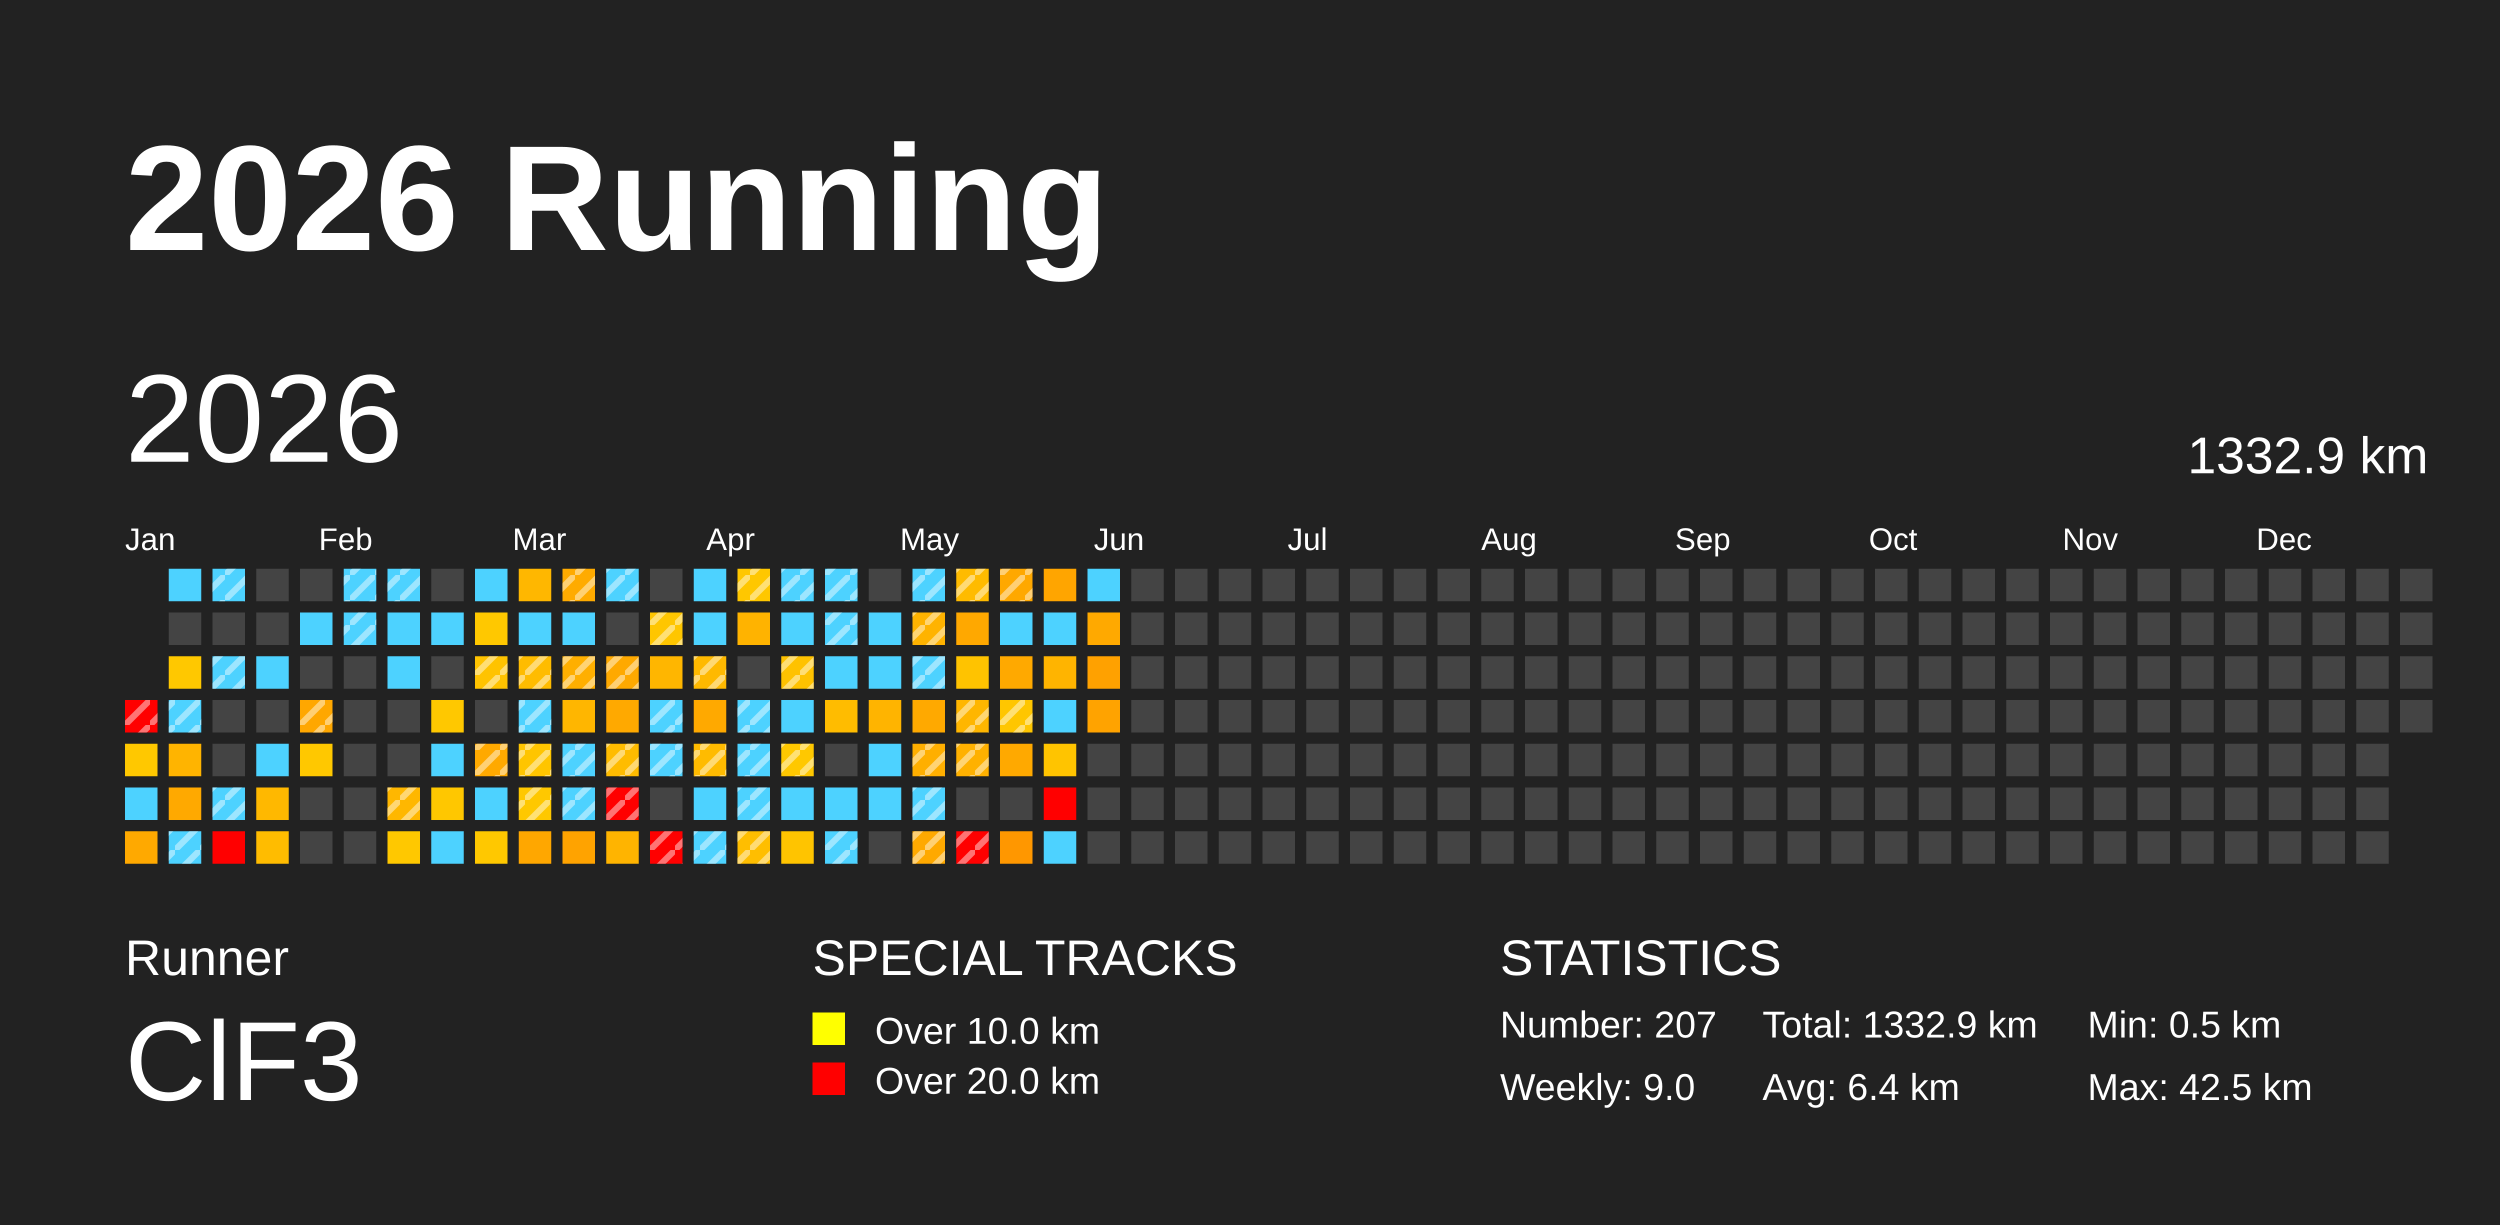
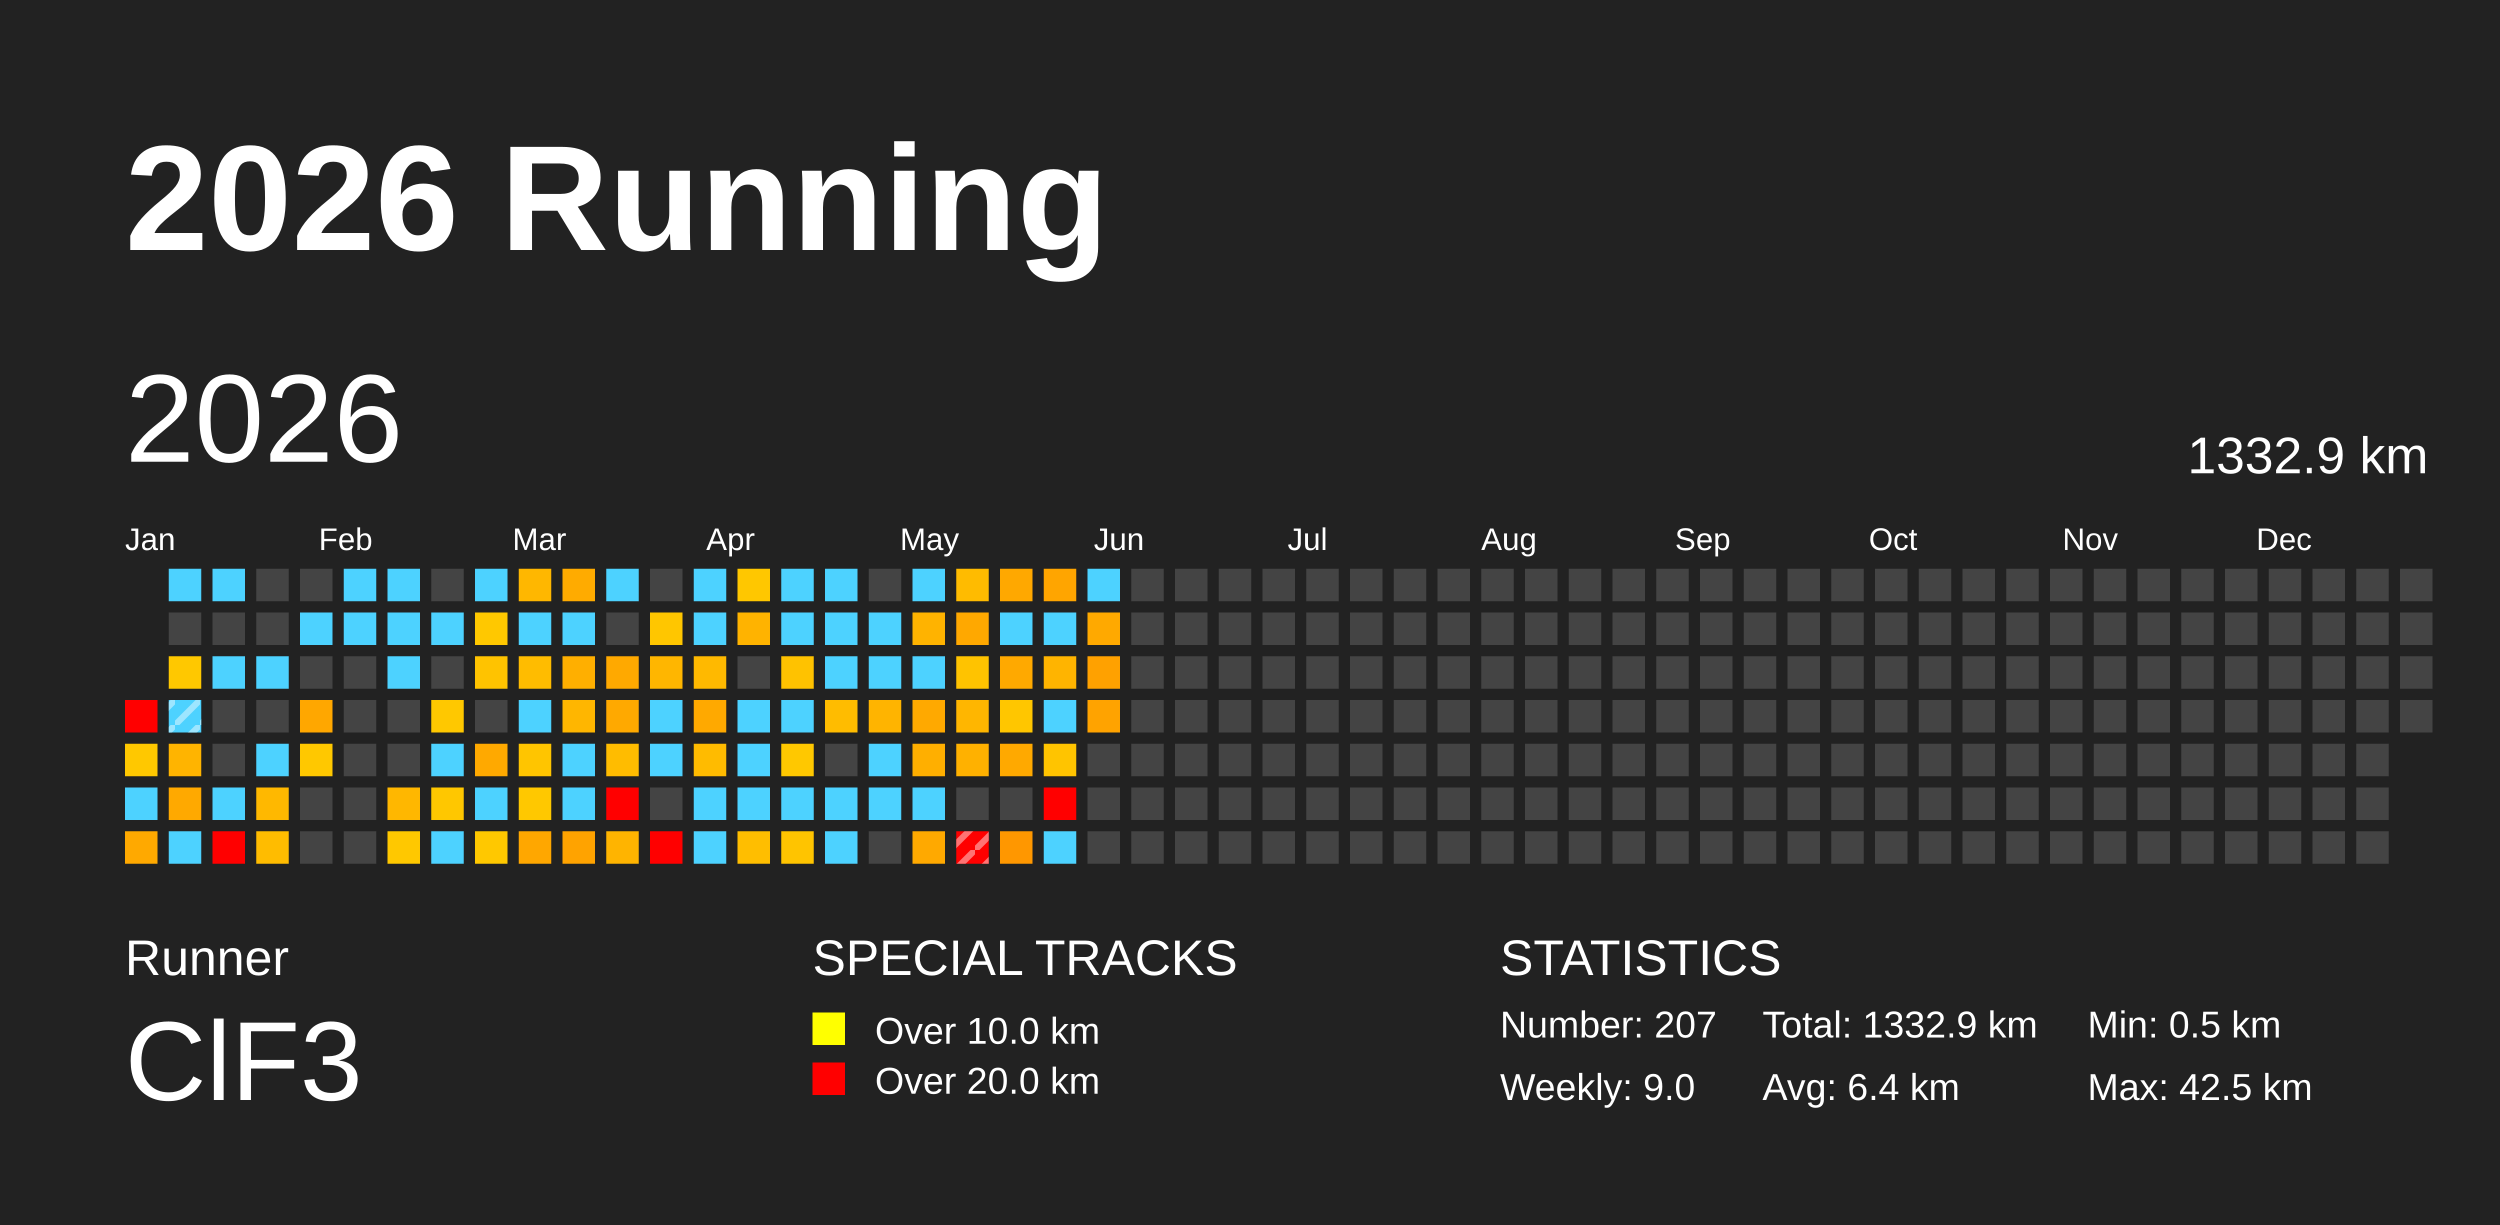
<svg xmlns="http://www.w3.org/2000/svg" baseProfile="full" height="98mm" version="1.1" viewBox="0,0,200,98" width="200mm">
  <defs>
    <pattern height="2" id="indoor-stripe" patternUnits="userSpaceOnUse" width="2">
      <line stroke="white" stroke-opacity="0.45" stroke-width="0.5" x1="0" x2="2" y1="2" y2="0" />
    </pattern>
  </defs>
  <rect fill="#222222" height="98" width="200" x="0" y="0" />
  <text fill="#FFFFFF" style="font-size:12px; font-family:Arial; font-weight:bold;" x="10" y="20">2026 Running</text>
  <text fill="#FFFFFF" style="font-size:4px; font-family:Arial" x="10" y="78">Runner</text>
  <text fill="#FFFFFF" style="font-size:9px; font-family:Arial" x="10" y="88">ClF3</text>
  <text fill="#FFFFFF" style="font-size:4px; font-family:Arial" x="65" y="78">SPECIAL TRACKS</text>
  <rect fill="yellow" height="2.6" width="2.6" x="65" y="81" />
  <text fill="#FFFFFF" style="font-size:3px; font-family:Arial" x="70" y="83.5">Over 10.0 km</text>
  <rect fill="red" height="2.6" width="2.6" x="65" y="85" />
  <text fill="#FFFFFF" style="font-size:3px; font-family:Arial" x="70" y="87.5">Over 20.0 km</text>
  <text fill="#FFFFFF" style="font-size:4px; font-family:Arial" x="120" y="78">STATISTICS</text>
  <text fill="#FFFFFF" style="font-size:3px; font-family:Arial" x="120" y="83">Number: 207</text>
  <text fill="#FFFFFF" style="font-size:3px; font-family:Arial" x="120" y="88">Weekly: 9.0</text>
  <text fill="#FFFFFF" style="font-size:3px; font-family:Arial" x="141" y="83">Total: 1332.9 km</text>
  <text fill="#FFFFFF" style="font-size:3px; font-family:Arial" x="141" y="88">Avg: 6.4 km</text>
  <text fill="#FFFFFF" style="font-size:3px; font-family:Arial" x="167" y="83">Min: 0.5 km</text>
  <text fill="#FFFFFF" style="font-size:3px; font-family:Arial" x="167" y="88">Max: 42.5 km</text>
  <text dominant-baseline="hanging" fill="#FFFFFF" style="font-size:10.0px; font-family:Arial;" x="10" y="30">2026</text>
  <text dominant-baseline="hanging" fill="#FFFFFF" style="font-size:4.125px; font-family:Arial;" x="175" y="35">1332.9 km</text>
  <text fill="#FFFFFF" style="font-size:2.5px; font-family:Arial" x="10.0" y="44">Jan</text>
  <text fill="#FFFFFF" style="font-size:2.5px; font-family:Arial" x="25.5" y="44">Feb</text>
  <text fill="#FFFFFF" style="font-size:2.5px; font-family:Arial" x="41.0" y="44">Mar</text>
  <text fill="#FFFFFF" style="font-size:2.5px; font-family:Arial" x="56.5" y="44">Apr</text>
  <text fill="#FFFFFF" style="font-size:2.5px; font-family:Arial" x="72.0" y="44">May</text>
  <text fill="#FFFFFF" style="font-size:2.5px; font-family:Arial" x="87.5" y="44">Jun</text>
  <text fill="#FFFFFF" style="font-size:2.5px; font-family:Arial" x="103.0" y="44">Jul</text>
  <text fill="#FFFFFF" style="font-size:2.5px; font-family:Arial" x="118.5" y="44">Aug</text>
  <text fill="#FFFFFF" style="font-size:2.5px; font-family:Arial" x="134.0" y="44">Sep</text>
  <text fill="#FFFFFF" style="font-size:2.5px; font-family:Arial" x="149.5" y="44">Oct</text>
  <text fill="#FFFFFF" style="font-size:2.5px; font-family:Arial" x="165.0" y="44">Nov</text>
  <text fill="#FFFFFF" style="font-size:2.5px; font-family:Arial" x="180.5" y="44">Dec</text>
  <rect fill="red" height="2.6" width="2.6" x="10.0" y="56.0" />
-   <rect fill="url(#indoor-stripe)" height="2.6" style="pointer-events: none;" width="2.6" x="10.0" y="56.0" />
  <rect fill="#ffc800" height="2.6" width="2.6" x="10.0" y="59.5" />
  <rect fill="#4dd2ff" height="2.6" width="2.6" x="10.0" y="63.0" />
  <rect fill="#ffa900" height="2.6" width="2.6" x="10.0" y="66.5" />
  <rect fill="#4dd2ff" height="2.6" width="2.6" x="13.5" y="45.5" />
  <rect fill="#444444" height="2.6" width="2.6" x="13.5" y="49.0" />
  <rect fill="#ffc800" height="2.6" width="2.6" x="13.5" y="52.5" />
  <rect fill="#4dd2ff" height="2.6" width="2.6" x="13.5" y="56.0" />
  <rect fill="url(#indoor-stripe)" height="2.6" style="pointer-events: none;" width="2.6" x="13.5" y="56.0" />
  <rect fill="#ffb400" height="2.6" width="2.6" x="13.5" y="59.5" />
  <rect fill="#ffa900" height="2.6" width="2.6" x="13.5" y="63.0" />
  <rect fill="#4dd2ff" height="2.6" width="2.6" x="13.5" y="66.5" />
-   <rect fill="url(#indoor-stripe)" height="2.6" style="pointer-events: none;" width="2.6" x="13.5" y="66.5" />
  <rect fill="#4dd2ff" height="2.6" width="2.6" x="17.0" y="45.5" />
-   <rect fill="url(#indoor-stripe)" height="2.6" style="pointer-events: none;" width="2.6" x="17.0" y="45.5" />
  <rect fill="#444444" height="2.6" width="2.6" x="17.0" y="49.0" />
  <rect fill="#4dd2ff" height="2.6" width="2.6" x="17.0" y="52.5" />
-   <rect fill="url(#indoor-stripe)" height="2.6" style="pointer-events: none;" width="2.6" x="17.0" y="52.5" />
  <rect fill="#444444" height="2.6" width="2.6" x="17.0" y="56.0" />
  <rect fill="#444444" height="2.6" width="2.6" x="17.0" y="59.5" />
  <rect fill="#4dd2ff" height="2.6" width="2.6" x="17.0" y="63.0" />
-   <rect fill="url(#indoor-stripe)" height="2.6" style="pointer-events: none;" width="2.6" x="17.0" y="63.0" />
  <rect fill="red" height="2.6" width="2.6" x="17.0" y="66.5" />
  <rect fill="#444444" height="2.6" width="2.6" x="20.5" y="45.5" />
  <rect fill="#444444" height="2.6" width="2.6" x="20.5" y="49.0" />
  <rect fill="#4dd2ff" height="2.6" width="2.6" x="20.5" y="52.5" />
  <rect fill="#444444" height="2.6" width="2.6" x="20.5" y="56.0" />
  <rect fill="#4dd2ff" height="2.6" width="2.6" x="20.5" y="59.5" />
  <rect fill="#ffb800" height="2.6" width="2.6" x="20.5" y="63.0" />
  <rect fill="#ffbc00" height="2.6" width="2.6" x="20.5" y="66.5" />
  <rect fill="#444444" height="2.6" width="2.6" x="24.0" y="45.5" />
  <rect fill="#4dd2ff" height="2.6" width="2.6" x="24.0" y="49.0" />
  <rect fill="#444444" height="2.6" width="2.6" x="24.0" y="52.5" />
  <rect fill="#ffa700" height="2.6" width="2.6" x="24.0" y="56.0" />
-   <rect fill="url(#indoor-stripe)" height="2.6" style="pointer-events: none;" width="2.6" x="24.0" y="56.0" />
  <rect fill="#ffc800" height="2.6" width="2.6" x="24.0" y="59.5" />
  <rect fill="#444444" height="2.6" width="2.6" x="24.0" y="63.0" />
  <rect fill="#444444" height="2.6" width="2.6" x="24.0" y="66.5" />
  <rect fill="#4dd2ff" height="2.6" width="2.6" x="27.5" y="45.5" />
-   <rect fill="url(#indoor-stripe)" height="2.6" style="pointer-events: none;" width="2.6" x="27.5" y="45.5" />
  <rect fill="#4dd2ff" height="2.6" width="2.6" x="27.5" y="49.0" />
-   <rect fill="url(#indoor-stripe)" height="2.6" style="pointer-events: none;" width="2.6" x="27.5" y="49.0" />
  <rect fill="#444444" height="2.6" width="2.6" x="27.5" y="52.5" />
  <rect fill="#444444" height="2.6" width="2.6" x="27.5" y="56.0" />
  <rect fill="#444444" height="2.6" width="2.6" x="27.5" y="59.5" />
  <rect fill="#444444" height="2.6" width="2.6" x="27.5" y="63.0" />
  <rect fill="#444444" height="2.6" width="2.6" x="27.5" y="66.5" />
  <rect fill="#4dd2ff" height="2.6" width="2.6" x="31.0" y="45.5" />
-   <rect fill="url(#indoor-stripe)" height="2.6" style="pointer-events: none;" width="2.6" x="31.0" y="45.5" />
  <rect fill="#4dd2ff" height="2.6" width="2.6" x="31.0" y="49.0" />
  <rect fill="#4dd2ff" height="2.6" width="2.6" x="31.0" y="52.5" />
  <rect fill="#444444" height="2.6" width="2.6" x="31.0" y="56.0" />
  <rect fill="#444444" height="2.6" width="2.6" x="31.0" y="59.5" />
  <rect fill="#ffb700" height="2.6" width="2.6" x="31.0" y="63.0" />
-   <rect fill="url(#indoor-stripe)" height="2.6" style="pointer-events: none;" width="2.6" x="31.0" y="63.0" />
  <rect fill="#ffc800" height="2.6" width="2.6" x="31.0" y="66.5" />
  <rect fill="#444444" height="2.6" width="2.6" x="34.5" y="45.5" />
  <rect fill="#4dd2ff" height="2.6" width="2.6" x="34.5" y="49.0" />
  <rect fill="#444444" height="2.6" width="2.6" x="34.5" y="52.5" />
  <rect fill="#ffc800" height="2.6" width="2.6" x="34.5" y="56.0" />
  <rect fill="#4dd2ff" height="2.6" width="2.6" x="34.5" y="59.5" />
  <rect fill="#ffc700" height="2.6" width="2.6" x="34.5" y="63.0" />
  <rect fill="#4dd2ff" height="2.6" width="2.6" x="34.5" y="66.5" />
  <rect fill="#4dd2ff" height="2.6" width="2.6" x="38.0" y="45.5" />
  <rect fill="#ffc800" height="2.6" width="2.6" x="38.0" y="49.0" />
  <rect fill="#ffc300" height="2.6" width="2.6" x="38.0" y="52.5" />
-   <rect fill="url(#indoor-stripe)" height="2.6" style="pointer-events: none;" width="2.6" x="38.0" y="52.5" />
  <rect fill="#444444" height="2.6" width="2.6" x="38.0" y="56.0" />
  <rect fill="#ffa900" height="2.6" width="2.6" x="38.0" y="59.5" />
-   <rect fill="url(#indoor-stripe)" height="2.6" style="pointer-events: none;" width="2.6" x="38.0" y="59.5" />
  <rect fill="#4dd2ff" height="2.6" width="2.6" x="38.0" y="63.0" />
  <rect fill="#ffc800" height="2.6" width="2.6" x="38.0" y="66.5" />
  <rect fill="#ffb700" height="2.6" width="2.6" x="41.5" y="45.5" />
  <rect fill="#4dd2ff" height="2.6" width="2.6" x="41.5" y="49.0" />
  <rect fill="#ffbc00" height="2.6" width="2.6" x="41.5" y="52.5" />
-   <rect fill="url(#indoor-stripe)" height="2.6" style="pointer-events: none;" width="2.6" x="41.5" y="52.5" />
  <rect fill="#4dd2ff" height="2.6" width="2.6" x="41.5" y="56.0" />
-   <rect fill="url(#indoor-stripe)" height="2.6" style="pointer-events: none;" width="2.6" x="41.5" y="56.0" />
  <rect fill="#ffc500" height="2.6" width="2.6" x="41.5" y="59.5" />
-   <rect fill="url(#indoor-stripe)" height="2.6" style="pointer-events: none;" width="2.6" x="41.5" y="59.5" />
  <rect fill="#ffc800" height="2.6" width="2.6" x="41.5" y="63.0" />
-   <rect fill="url(#indoor-stripe)" height="2.6" style="pointer-events: none;" width="2.6" x="41.5" y="63.0" />
  <rect fill="#ffa700" height="2.6" width="2.6" x="41.5" y="66.5" />
  <rect fill="#ffab00" height="2.6" width="2.6" x="45.0" y="45.5" />
-   <rect fill="url(#indoor-stripe)" height="2.6" style="pointer-events: none;" width="2.6" x="45.0" y="45.5" />
  <rect fill="#4dd2ff" height="2.6" width="2.6" x="45.0" y="49.0" />
  <rect fill="#ffaf00" height="2.6" width="2.6" x="45.0" y="52.5" />
-   <rect fill="url(#indoor-stripe)" height="2.6" style="pointer-events: none;" width="2.6" x="45.0" y="52.5" />
  <rect fill="#ffb600" height="2.6" width="2.6" x="45.0" y="56.0" />
  <rect fill="#4dd2ff" height="2.6" width="2.6" x="45.0" y="59.5" />
-   <rect fill="url(#indoor-stripe)" height="2.6" style="pointer-events: none;" width="2.6" x="45.0" y="59.5" />
  <rect fill="#4dd2ff" height="2.6" width="2.6" x="45.0" y="63.0" />
-   <rect fill="url(#indoor-stripe)" height="2.6" style="pointer-events: none;" width="2.6" x="45.0" y="63.0" />
  <rect fill="#ffa300" height="2.6" width="2.6" x="45.0" y="66.5" />
  <rect fill="#4dd2ff" height="2.6" width="2.6" x="48.5" y="45.5" />
-   <rect fill="url(#indoor-stripe)" height="2.6" style="pointer-events: none;" width="2.6" x="48.5" y="45.5" />
  <rect fill="#444444" height="2.6" width="2.6" x="48.5" y="49.0" />
  <rect fill="#ffa900" height="2.6" width="2.6" x="48.5" y="52.5" />
-   <rect fill="url(#indoor-stripe)" height="2.6" style="pointer-events: none;" width="2.6" x="48.5" y="52.5" />
  <rect fill="#ffa900" height="2.6" width="2.6" x="48.5" y="56.0" />
  <rect fill="#ffbc00" height="2.6" width="2.6" x="48.5" y="59.5" />
-   <rect fill="url(#indoor-stripe)" height="2.6" style="pointer-events: none;" width="2.6" x="48.5" y="59.5" />
  <rect fill="red" height="2.6" width="2.6" x="48.5" y="63.0" />
-   <rect fill="url(#indoor-stripe)" height="2.6" style="pointer-events: none;" width="2.6" x="48.5" y="63.0" />
  <rect fill="#ffb400" height="2.6" width="2.6" x="48.5" y="66.5" />
  <rect fill="#444444" height="2.6" width="2.6" x="52.0" y="45.5" />
  <rect fill="#ffc600" height="2.6" width="2.6" x="52.0" y="49.0" />
-   <rect fill="url(#indoor-stripe)" height="2.6" style="pointer-events: none;" width="2.6" x="52.0" y="49.0" />
  <rect fill="#ffb600" height="2.6" width="2.6" x="52.0" y="52.5" />
  <rect fill="#4dd2ff" height="2.6" width="2.6" x="52.0" y="56.0" />
-   <rect fill="url(#indoor-stripe)" height="2.6" style="pointer-events: none;" width="2.6" x="52.0" y="56.0" />
  <rect fill="#4dd2ff" height="2.6" width="2.6" x="52.0" y="59.5" />
-   <rect fill="url(#indoor-stripe)" height="2.6" style="pointer-events: none;" width="2.6" x="52.0" y="59.5" />
  <rect fill="#444444" height="2.6" width="2.6" x="52.0" y="63.0" />
  <rect fill="red" height="2.6" width="2.6" x="52.0" y="66.5" />
-   <rect fill="url(#indoor-stripe)" height="2.6" style="pointer-events: none;" width="2.6" x="52.0" y="66.5" />
  <rect fill="#4dd2ff" height="2.6" width="2.6" x="55.5" y="45.5" />
  <rect fill="#4dd2ff" height="2.6" width="2.6" x="55.5" y="49.0" />
  <rect fill="#ffb900" height="2.6" width="2.6" x="55.5" y="52.5" />
-   <rect fill="url(#indoor-stripe)" height="2.6" style="pointer-events: none;" width="2.6" x="55.5" y="52.5" />
  <rect fill="#ffa900" height="2.6" width="2.6" x="55.5" y="56.0" />
  <rect fill="#ffbb00" height="2.6" width="2.6" x="55.5" y="59.5" />
-   <rect fill="url(#indoor-stripe)" height="2.6" style="pointer-events: none;" width="2.6" x="55.5" y="59.5" />
  <rect fill="#4dd2ff" height="2.6" width="2.6" x="55.5" y="63.0" />
  <rect fill="#4dd2ff" height="2.6" width="2.6" x="55.5" y="66.5" />
-   <rect fill="url(#indoor-stripe)" height="2.6" style="pointer-events: none;" width="2.6" x="55.5" y="66.5" />
  <rect fill="#ffc700" height="2.6" width="2.6" x="59.0" y="45.5" />
-   <rect fill="url(#indoor-stripe)" height="2.6" style="pointer-events: none;" width="2.6" x="59.0" y="45.5" />
  <rect fill="#ffb300" height="2.6" width="2.6" x="59.0" y="49.0" />
  <rect fill="#444444" height="2.6" width="2.6" x="59.0" y="52.5" />
  <rect fill="#4dd2ff" height="2.6" width="2.6" x="59.0" y="56.0" />
-   <rect fill="url(#indoor-stripe)" height="2.6" style="pointer-events: none;" width="2.6" x="59.0" y="56.0" />
  <rect fill="#4dd2ff" height="2.6" width="2.6" x="59.0" y="59.5" />
-   <rect fill="url(#indoor-stripe)" height="2.6" style="pointer-events: none;" width="2.6" x="59.0" y="59.5" />
  <rect fill="#4dd2ff" height="2.6" width="2.6" x="59.0" y="63.0" />
-   <rect fill="url(#indoor-stripe)" height="2.6" style="pointer-events: none;" width="2.6" x="59.0" y="63.0" />
  <rect fill="#ffbe00" height="2.6" width="2.6" x="59.0" y="66.5" />
-   <rect fill="url(#indoor-stripe)" height="2.6" style="pointer-events: none;" width="2.6" x="59.0" y="66.5" />
  <rect fill="#4dd2ff" height="2.6" width="2.6" x="62.5" y="45.5" />
-   <rect fill="url(#indoor-stripe)" height="2.6" style="pointer-events: none;" width="2.6" x="62.5" y="45.5" />
  <rect fill="#4dd2ff" height="2.6" width="2.6" x="62.5" y="49.0" />
  <rect fill="#ffc200" height="2.6" width="2.6" x="62.5" y="52.5" />
-   <rect fill="url(#indoor-stripe)" height="2.6" style="pointer-events: none;" width="2.6" x="62.5" y="52.5" />
  <rect fill="#4dd2ff" height="2.6" width="2.6" x="62.5" y="56.0" />
  <rect fill="#ffc800" height="2.6" width="2.6" x="62.5" y="59.5" />
-   <rect fill="url(#indoor-stripe)" height="2.6" style="pointer-events: none;" width="2.6" x="62.5" y="59.5" />
  <rect fill="#4dd2ff" height="2.6" width="2.6" x="62.5" y="63.0" />
  <rect fill="#ffc400" height="2.6" width="2.6" x="62.5" y="66.5" />
  <rect fill="#4dd2ff" height="2.6" width="2.6" x="66.0" y="45.5" />
-   <rect fill="url(#indoor-stripe)" height="2.6" style="pointer-events: none;" width="2.6" x="66.0" y="45.5" />
  <rect fill="#4dd2ff" height="2.6" width="2.6" x="66.0" y="49.0" />
-   <rect fill="url(#indoor-stripe)" height="2.6" style="pointer-events: none;" width="2.6" x="66.0" y="49.0" />
  <rect fill="#4dd2ff" height="2.6" width="2.6" x="66.0" y="52.5" />
  <rect fill="#ffbc00" height="2.6" width="2.6" x="66.0" y="56.0" />
  <rect fill="#444444" height="2.6" width="2.6" x="66.0" y="59.5" />
  <rect fill="#4dd2ff" height="2.6" width="2.6" x="66.0" y="63.0" />
  <rect fill="#4dd2ff" height="2.6" width="2.6" x="66.0" y="66.5" />
-   <rect fill="url(#indoor-stripe)" height="2.6" style="pointer-events: none;" width="2.6" x="66.0" y="66.5" />
  <rect fill="#444444" height="2.6" width="2.6" x="69.5" y="45.5" />
  <rect fill="#4dd2ff" height="2.6" width="2.6" x="69.5" y="49.0" />
  <rect fill="#4dd2ff" height="2.6" width="2.6" x="69.5" y="52.5" />
  <rect fill="#ffb400" height="2.6" width="2.6" x="69.5" y="56.0" />
  <rect fill="#4dd2ff" height="2.6" width="2.6" x="69.5" y="59.5" />
  <rect fill="#4dd2ff" height="2.6" width="2.6" x="69.5" y="63.0" />
  <rect fill="#444444" height="2.6" width="2.6" x="69.5" y="66.5" />
  <rect fill="#4dd2ff" height="2.6" width="2.6" x="73.0" y="45.5" />
-   <rect fill="url(#indoor-stripe)" height="2.6" style="pointer-events: none;" width="2.6" x="73.0" y="45.5" />
  <rect fill="#ffb300" height="2.6" width="2.6" x="73.0" y="49.0" />
-   <rect fill="url(#indoor-stripe)" height="2.6" style="pointer-events: none;" width="2.6" x="73.0" y="49.0" />
  <rect fill="#4dd2ff" height="2.6" width="2.6" x="73.0" y="52.5" />
-   <rect fill="url(#indoor-stripe)" height="2.6" style="pointer-events: none;" width="2.6" x="73.0" y="52.5" />
  <rect fill="#ffa900" height="2.6" width="2.6" x="73.0" y="56.0" />
  <rect fill="#ffaf00" height="2.6" width="2.6" x="73.0" y="59.5" />
-   <rect fill="url(#indoor-stripe)" height="2.6" style="pointer-events: none;" width="2.6" x="73.0" y="59.5" />
  <rect fill="#4dd2ff" height="2.6" width="2.6" x="73.0" y="63.0" />
-   <rect fill="url(#indoor-stripe)" height="2.6" style="pointer-events: none;" width="2.6" x="73.0" y="63.0" />
  <rect fill="#ffa900" height="2.6" width="2.6" x="73.0" y="66.5" />
-   <rect fill="url(#indoor-stripe)" height="2.6" style="pointer-events: none;" width="2.6" x="73.0" y="66.5" />
  <rect fill="#ffbb00" height="2.6" width="2.6" x="76.5" y="45.5" />
-   <rect fill="url(#indoor-stripe)" height="2.6" style="pointer-events: none;" width="2.6" x="76.5" y="45.5" />
  <rect fill="#ffa800" height="2.6" width="2.6" x="76.5" y="49.0" />
  <rect fill="#ffc300" height="2.6" width="2.6" x="76.5" y="52.5" />
  <rect fill="#ffb600" height="2.6" width="2.6" x="76.5" y="56.0" />
-   <rect fill="url(#indoor-stripe)" height="2.6" style="pointer-events: none;" width="2.6" x="76.5" y="56.0" />
  <rect fill="#ffb100" height="2.6" width="2.6" x="76.5" y="59.5" />
-   <rect fill="url(#indoor-stripe)" height="2.6" style="pointer-events: none;" width="2.6" x="76.5" y="59.5" />
  <rect fill="#444444" height="2.6" width="2.6" x="76.5" y="63.0" />
  <rect fill="red" height="2.6" width="2.6" x="76.5" y="66.5" />
  <rect fill="url(#indoor-stripe)" height="2.6" style="pointer-events: none;" width="2.6" x="76.5" y="66.5" />
  <rect fill="#ffa800" height="2.6" width="2.6" x="80.0" y="45.5" />
-   <rect fill="url(#indoor-stripe)" height="2.6" style="pointer-events: none;" width="2.6" x="80.0" y="45.5" />
  <rect fill="#4dd2ff" height="2.6" width="2.6" x="80.0" y="49.0" />
  <rect fill="#ffa900" height="2.6" width="2.6" x="80.0" y="52.5" />
  <rect fill="#ffc600" height="2.6" width="2.6" x="80.0" y="56.0" />
-   <rect fill="url(#indoor-stripe)" height="2.6" style="pointer-events: none;" width="2.6" x="80.0" y="56.0" />
  <rect fill="#ffa900" height="2.6" width="2.6" x="80.0" y="59.5" />
  <rect fill="#444444" height="2.6" width="2.6" x="80.0" y="63.0" />
  <rect fill="#ff9700" height="2.6" width="2.6" x="80.0" y="66.5" />
  <rect fill="#ffa500" height="2.6" width="2.6" x="83.5" y="45.5" />
  <rect fill="#4dd2ff" height="2.6" width="2.6" x="83.5" y="49.0" />
  <rect fill="#ffb400" height="2.6" width="2.6" x="83.5" y="52.5" />
  <rect fill="#4dd2ff" height="2.6" width="2.6" x="83.5" y="56.0" />
  <rect fill="#ffc400" height="2.6" width="2.6" x="83.5" y="59.5" />
  <rect fill="red" height="2.6" width="2.6" x="83.5" y="63.0" />
  <rect fill="#4dd2ff" height="2.6" width="2.6" x="83.5" y="66.5" />
  <rect fill="#4dd2ff" height="2.6" width="2.6" x="87.0" y="45.5" />
  <rect fill="#ffa900" height="2.6" width="2.6" x="87.0" y="49.0" />
  <rect fill="#ffa100" height="2.6" width="2.6" x="87.0" y="52.5" />
  <rect fill="#ffa300" height="2.6" width="2.6" x="87.0" y="56.0" />
  <rect fill="#444444" height="2.6" width="2.6" x="87.0" y="59.5" />
  <rect fill="#444444" height="2.6" width="2.6" x="87.0" y="63.0" />
  <rect fill="#444444" height="2.6" width="2.6" x="87.0" y="66.5" />
  <rect fill="#444444" height="2.6" width="2.6" x="90.5" y="45.5" />
  <rect fill="#444444" height="2.6" width="2.6" x="90.5" y="49.0" />
  <rect fill="#444444" height="2.6" width="2.6" x="90.5" y="52.5" />
  <rect fill="#444444" height="2.6" width="2.6" x="90.5" y="56.0" />
  <rect fill="#444444" height="2.6" width="2.6" x="90.5" y="59.5" />
  <rect fill="#444444" height="2.6" width="2.6" x="90.5" y="63.0" />
  <rect fill="#444444" height="2.6" width="2.6" x="90.5" y="66.5" />
  <rect fill="#444444" height="2.6" width="2.6" x="94.0" y="45.5" />
  <rect fill="#444444" height="2.6" width="2.6" x="94.0" y="49.0" />
  <rect fill="#444444" height="2.6" width="2.6" x="94.0" y="52.5" />
  <rect fill="#444444" height="2.6" width="2.6" x="94.0" y="56.0" />
  <rect fill="#444444" height="2.6" width="2.6" x="94.0" y="59.5" />
  <rect fill="#444444" height="2.6" width="2.6" x="94.0" y="63.0" />
  <rect fill="#444444" height="2.6" width="2.6" x="94.0" y="66.5" />
  <rect fill="#444444" height="2.6" width="2.6" x="97.5" y="45.5" />
  <rect fill="#444444" height="2.6" width="2.6" x="97.5" y="49.0" />
  <rect fill="#444444" height="2.6" width="2.6" x="97.5" y="52.5" />
  <rect fill="#444444" height="2.6" width="2.6" x="97.5" y="56.0" />
  <rect fill="#444444" height="2.6" width="2.6" x="97.5" y="59.5" />
  <rect fill="#444444" height="2.6" width="2.6" x="97.5" y="63.0" />
  <rect fill="#444444" height="2.6" width="2.6" x="97.5" y="66.5" />
  <rect fill="#444444" height="2.6" width="2.6" x="101.0" y="45.5" />
  <rect fill="#444444" height="2.6" width="2.6" x="101.0" y="49.0" />
  <rect fill="#444444" height="2.6" width="2.6" x="101.0" y="52.5" />
  <rect fill="#444444" height="2.6" width="2.6" x="101.0" y="56.0" />
  <rect fill="#444444" height="2.6" width="2.6" x="101.0" y="59.5" />
  <rect fill="#444444" height="2.6" width="2.6" x="101.0" y="63.0" />
  <rect fill="#444444" height="2.6" width="2.6" x="101.0" y="66.5" />
  <rect fill="#444444" height="2.6" width="2.6" x="104.5" y="45.5" />
  <rect fill="#444444" height="2.6" width="2.6" x="104.5" y="49.0" />
  <rect fill="#444444" height="2.6" width="2.6" x="104.5" y="52.5" />
  <rect fill="#444444" height="2.6" width="2.6" x="104.5" y="56.0" />
  <rect fill="#444444" height="2.6" width="2.6" x="104.5" y="59.5" />
  <rect fill="#444444" height="2.6" width="2.6" x="104.5" y="63.0" />
  <rect fill="#444444" height="2.6" width="2.6" x="104.5" y="66.5" />
  <rect fill="#444444" height="2.6" width="2.6" x="108.0" y="45.5" />
  <rect fill="#444444" height="2.6" width="2.6" x="108.0" y="49.0" />
  <rect fill="#444444" height="2.6" width="2.6" x="108.0" y="52.5" />
  <rect fill="#444444" height="2.6" width="2.6" x="108.0" y="56.0" />
  <rect fill="#444444" height="2.6" width="2.6" x="108.0" y="59.5" />
  <rect fill="#444444" height="2.6" width="2.6" x="108.0" y="63.0" />
  <rect fill="#444444" height="2.6" width="2.6" x="108.0" y="66.5" />
  <rect fill="#444444" height="2.6" width="2.6" x="111.5" y="45.5" />
  <rect fill="#444444" height="2.6" width="2.6" x="111.5" y="49.0" />
  <rect fill="#444444" height="2.6" width="2.6" x="111.5" y="52.5" />
  <rect fill="#444444" height="2.6" width="2.6" x="111.5" y="56.0" />
  <rect fill="#444444" height="2.6" width="2.6" x="111.5" y="59.5" />
  <rect fill="#444444" height="2.6" width="2.6" x="111.5" y="63.0" />
  <rect fill="#444444" height="2.6" width="2.6" x="111.5" y="66.5" />
  <rect fill="#444444" height="2.6" width="2.6" x="115.0" y="45.5" />
  <rect fill="#444444" height="2.6" width="2.6" x="115.0" y="49.0" />
  <rect fill="#444444" height="2.6" width="2.6" x="115.0" y="52.5" />
  <rect fill="#444444" height="2.6" width="2.6" x="115.0" y="56.0" />
  <rect fill="#444444" height="2.6" width="2.6" x="115.0" y="59.5" />
  <rect fill="#444444" height="2.6" width="2.6" x="115.0" y="63.0" />
  <rect fill="#444444" height="2.6" width="2.6" x="115.0" y="66.5" />
  <rect fill="#444444" height="2.6" width="2.6" x="118.5" y="45.5" />
  <rect fill="#444444" height="2.6" width="2.6" x="118.5" y="49.0" />
  <rect fill="#444444" height="2.6" width="2.6" x="118.5" y="52.5" />
  <rect fill="#444444" height="2.6" width="2.6" x="118.5" y="56.0" />
  <rect fill="#444444" height="2.6" width="2.6" x="118.5" y="59.5" />
  <rect fill="#444444" height="2.6" width="2.6" x="118.5" y="63.0" />
  <rect fill="#444444" height="2.6" width="2.6" x="118.5" y="66.5" />
  <rect fill="#444444" height="2.6" width="2.6" x="122.0" y="45.5" />
  <rect fill="#444444" height="2.6" width="2.6" x="122.0" y="49.0" />
  <rect fill="#444444" height="2.6" width="2.6" x="122.0" y="52.5" />
  <rect fill="#444444" height="2.6" width="2.6" x="122.0" y="56.0" />
  <rect fill="#444444" height="2.6" width="2.6" x="122.0" y="59.5" />
  <rect fill="#444444" height="2.6" width="2.6" x="122.0" y="63.0" />
  <rect fill="#444444" height="2.6" width="2.6" x="122.0" y="66.5" />
  <rect fill="#444444" height="2.6" width="2.6" x="125.5" y="45.5" />
  <rect fill="#444444" height="2.6" width="2.6" x="125.5" y="49.0" />
  <rect fill="#444444" height="2.6" width="2.6" x="125.5" y="52.5" />
  <rect fill="#444444" height="2.6" width="2.6" x="125.5" y="56.0" />
  <rect fill="#444444" height="2.6" width="2.6" x="125.5" y="59.5" />
  <rect fill="#444444" height="2.6" width="2.6" x="125.5" y="63.0" />
  <rect fill="#444444" height="2.6" width="2.6" x="125.5" y="66.5" />
  <rect fill="#444444" height="2.6" width="2.6" x="129.0" y="45.5" />
  <rect fill="#444444" height="2.6" width="2.6" x="129.0" y="49.0" />
  <rect fill="#444444" height="2.6" width="2.6" x="129.0" y="52.5" />
  <rect fill="#444444" height="2.6" width="2.6" x="129.0" y="56.0" />
  <rect fill="#444444" height="2.6" width="2.6" x="129.0" y="59.5" />
  <rect fill="#444444" height="2.6" width="2.6" x="129.0" y="63.0" />
  <rect fill="#444444" height="2.6" width="2.6" x="129.0" y="66.5" />
  <rect fill="#444444" height="2.6" width="2.6" x="132.5" y="45.5" />
  <rect fill="#444444" height="2.6" width="2.6" x="132.5" y="49.0" />
  <rect fill="#444444" height="2.6" width="2.6" x="132.5" y="52.5" />
  <rect fill="#444444" height="2.6" width="2.6" x="132.5" y="56.0" />
  <rect fill="#444444" height="2.6" width="2.6" x="132.5" y="59.5" />
  <rect fill="#444444" height="2.6" width="2.6" x="132.5" y="63.0" />
  <rect fill="#444444" height="2.6" width="2.6" x="132.5" y="66.5" />
  <rect fill="#444444" height="2.6" width="2.6" x="136.0" y="45.5" />
  <rect fill="#444444" height="2.6" width="2.6" x="136.0" y="49.0" />
  <rect fill="#444444" height="2.6" width="2.6" x="136.0" y="52.5" />
  <rect fill="#444444" height="2.6" width="2.6" x="136.0" y="56.0" />
  <rect fill="#444444" height="2.6" width="2.6" x="136.0" y="59.5" />
  <rect fill="#444444" height="2.6" width="2.6" x="136.0" y="63.0" />
  <rect fill="#444444" height="2.6" width="2.6" x="136.0" y="66.5" />
  <rect fill="#444444" height="2.6" width="2.6" x="139.5" y="45.5" />
  <rect fill="#444444" height="2.6" width="2.6" x="139.5" y="49.0" />
  <rect fill="#444444" height="2.6" width="2.6" x="139.5" y="52.5" />
  <rect fill="#444444" height="2.6" width="2.6" x="139.5" y="56.0" />
  <rect fill="#444444" height="2.6" width="2.6" x="139.5" y="59.5" />
  <rect fill="#444444" height="2.6" width="2.6" x="139.5" y="63.0" />
  <rect fill="#444444" height="2.6" width="2.6" x="139.5" y="66.5" />
  <rect fill="#444444" height="2.6" width="2.6" x="143.0" y="45.5" />
  <rect fill="#444444" height="2.6" width="2.6" x="143.0" y="49.0" />
  <rect fill="#444444" height="2.6" width="2.6" x="143.0" y="52.5" />
  <rect fill="#444444" height="2.6" width="2.6" x="143.0" y="56.0" />
  <rect fill="#444444" height="2.6" width="2.6" x="143.0" y="59.5" />
  <rect fill="#444444" height="2.6" width="2.6" x="143.0" y="63.0" />
  <rect fill="#444444" height="2.6" width="2.6" x="143.0" y="66.5" />
  <rect fill="#444444" height="2.6" width="2.6" x="146.5" y="45.5" />
  <rect fill="#444444" height="2.6" width="2.6" x="146.5" y="49.0" />
  <rect fill="#444444" height="2.6" width="2.6" x="146.5" y="52.5" />
  <rect fill="#444444" height="2.6" width="2.6" x="146.5" y="56.0" />
  <rect fill="#444444" height="2.6" width="2.6" x="146.5" y="59.5" />
  <rect fill="#444444" height="2.6" width="2.6" x="146.5" y="63.0" />
  <rect fill="#444444" height="2.6" width="2.6" x="146.5" y="66.5" />
  <rect fill="#444444" height="2.6" width="2.6" x="150.0" y="45.5" />
  <rect fill="#444444" height="2.6" width="2.6" x="150.0" y="49.0" />
  <rect fill="#444444" height="2.6" width="2.6" x="150.0" y="52.5" />
  <rect fill="#444444" height="2.6" width="2.6" x="150.0" y="56.0" />
  <rect fill="#444444" height="2.6" width="2.6" x="150.0" y="59.5" />
  <rect fill="#444444" height="2.6" width="2.6" x="150.0" y="63.0" />
  <rect fill="#444444" height="2.6" width="2.6" x="150.0" y="66.5" />
  <rect fill="#444444" height="2.6" width="2.6" x="153.5" y="45.5" />
  <rect fill="#444444" height="2.6" width="2.6" x="153.5" y="49.0" />
  <rect fill="#444444" height="2.6" width="2.6" x="153.5" y="52.5" />
  <rect fill="#444444" height="2.6" width="2.6" x="153.5" y="56.0" />
  <rect fill="#444444" height="2.6" width="2.6" x="153.5" y="59.5" />
  <rect fill="#444444" height="2.6" width="2.6" x="153.5" y="63.0" />
  <rect fill="#444444" height="2.6" width="2.6" x="153.5" y="66.5" />
  <rect fill="#444444" height="2.6" width="2.6" x="157.0" y="45.5" />
  <rect fill="#444444" height="2.6" width="2.6" x="157.0" y="49.0" />
  <rect fill="#444444" height="2.6" width="2.6" x="157.0" y="52.5" />
  <rect fill="#444444" height="2.6" width="2.6" x="157.0" y="56.0" />
  <rect fill="#444444" height="2.6" width="2.6" x="157.0" y="59.5" />
  <rect fill="#444444" height="2.6" width="2.6" x="157.0" y="63.0" />
  <rect fill="#444444" height="2.6" width="2.6" x="157.0" y="66.5" />
  <rect fill="#444444" height="2.6" width="2.6" x="160.5" y="45.5" />
  <rect fill="#444444" height="2.6" width="2.6" x="160.5" y="49.0" />
  <rect fill="#444444" height="2.6" width="2.6" x="160.5" y="52.5" />
  <rect fill="#444444" height="2.6" width="2.6" x="160.5" y="56.0" />
  <rect fill="#444444" height="2.6" width="2.6" x="160.5" y="59.5" />
  <rect fill="#444444" height="2.6" width="2.6" x="160.5" y="63.0" />
  <rect fill="#444444" height="2.6" width="2.6" x="160.5" y="66.5" />
  <rect fill="#444444" height="2.6" width="2.6" x="164.0" y="45.5" />
  <rect fill="#444444" height="2.6" width="2.6" x="164.0" y="49.0" />
  <rect fill="#444444" height="2.6" width="2.6" x="164.0" y="52.5" />
  <rect fill="#444444" height="2.6" width="2.6" x="164.0" y="56.0" />
  <rect fill="#444444" height="2.6" width="2.6" x="164.0" y="59.5" />
  <rect fill="#444444" height="2.6" width="2.6" x="164.0" y="63.0" />
  <rect fill="#444444" height="2.6" width="2.6" x="164.0" y="66.5" />
  <rect fill="#444444" height="2.6" width="2.6" x="167.5" y="45.5" />
  <rect fill="#444444" height="2.6" width="2.6" x="167.5" y="49.0" />
  <rect fill="#444444" height="2.6" width="2.6" x="167.5" y="52.5" />
  <rect fill="#444444" height="2.6" width="2.6" x="167.5" y="56.0" />
  <rect fill="#444444" height="2.6" width="2.6" x="167.5" y="59.5" />
  <rect fill="#444444" height="2.6" width="2.6" x="167.5" y="63.0" />
  <rect fill="#444444" height="2.6" width="2.6" x="167.5" y="66.5" />
  <rect fill="#444444" height="2.6" width="2.6" x="171.0" y="45.5" />
  <rect fill="#444444" height="2.6" width="2.6" x="171.0" y="49.0" />
  <rect fill="#444444" height="2.6" width="2.6" x="171.0" y="52.5" />
  <rect fill="#444444" height="2.6" width="2.6" x="171.0" y="56.0" />
  <rect fill="#444444" height="2.6" width="2.6" x="171.0" y="59.5" />
  <rect fill="#444444" height="2.6" width="2.6" x="171.0" y="63.0" />
  <rect fill="#444444" height="2.6" width="2.6" x="171.0" y="66.5" />
  <rect fill="#444444" height="2.6" width="2.6" x="174.5" y="45.5" />
  <rect fill="#444444" height="2.6" width="2.6" x="174.5" y="49.0" />
  <rect fill="#444444" height="2.6" width="2.6" x="174.5" y="52.5" />
  <rect fill="#444444" height="2.6" width="2.6" x="174.5" y="56.0" />
  <rect fill="#444444" height="2.6" width="2.6" x="174.5" y="59.5" />
  <rect fill="#444444" height="2.6" width="2.6" x="174.5" y="63.0" />
  <rect fill="#444444" height="2.6" width="2.6" x="174.5" y="66.5" />
  <rect fill="#444444" height="2.6" width="2.6" x="178.0" y="45.5" />
  <rect fill="#444444" height="2.6" width="2.6" x="178.0" y="49.0" />
  <rect fill="#444444" height="2.6" width="2.6" x="178.0" y="52.5" />
  <rect fill="#444444" height="2.6" width="2.6" x="178.0" y="56.0" />
  <rect fill="#444444" height="2.6" width="2.6" x="178.0" y="59.5" />
  <rect fill="#444444" height="2.6" width="2.6" x="178.0" y="63.0" />
  <rect fill="#444444" height="2.6" width="2.6" x="178.0" y="66.5" />
  <rect fill="#444444" height="2.6" width="2.6" x="181.5" y="45.5" />
  <rect fill="#444444" height="2.6" width="2.6" x="181.5" y="49.0" />
  <rect fill="#444444" height="2.6" width="2.6" x="181.5" y="52.5" />
  <rect fill="#444444" height="2.6" width="2.6" x="181.5" y="56.0" />
  <rect fill="#444444" height="2.6" width="2.6" x="181.5" y="59.5" />
  <rect fill="#444444" height="2.6" width="2.6" x="181.5" y="63.0" />
  <rect fill="#444444" height="2.6" width="2.6" x="181.5" y="66.5" />
  <rect fill="#444444" height="2.6" width="2.6" x="185.0" y="45.5" />
  <rect fill="#444444" height="2.6" width="2.6" x="185.0" y="49.0" />
  <rect fill="#444444" height="2.6" width="2.6" x="185.0" y="52.5" />
  <rect fill="#444444" height="2.6" width="2.6" x="185.0" y="56.0" />
  <rect fill="#444444" height="2.6" width="2.6" x="185.0" y="59.5" />
  <rect fill="#444444" height="2.6" width="2.6" x="185.0" y="63.0" />
  <rect fill="#444444" height="2.6" width="2.6" x="185.0" y="66.5" />
  <rect fill="#444444" height="2.6" width="2.6" x="188.5" y="45.5" />
  <rect fill="#444444" height="2.6" width="2.6" x="188.5" y="49.0" />
  <rect fill="#444444" height="2.6" width="2.6" x="188.5" y="52.5" />
  <rect fill="#444444" height="2.6" width="2.6" x="188.5" y="56.0" />
  <rect fill="#444444" height="2.6" width="2.6" x="188.5" y="59.5" />
  <rect fill="#444444" height="2.6" width="2.6" x="188.5" y="63.0" />
  <rect fill="#444444" height="2.6" width="2.6" x="188.5" y="66.5" />
  <rect fill="#444444" height="2.6" width="2.6" x="192.0" y="45.5" />
  <rect fill="#444444" height="2.6" width="2.6" x="192.0" y="49.0" />
  <rect fill="#444444" height="2.6" width="2.6" x="192.0" y="52.5" />
  <rect fill="#444444" height="2.6" width="2.6" x="192.0" y="56.0" />
</svg>
